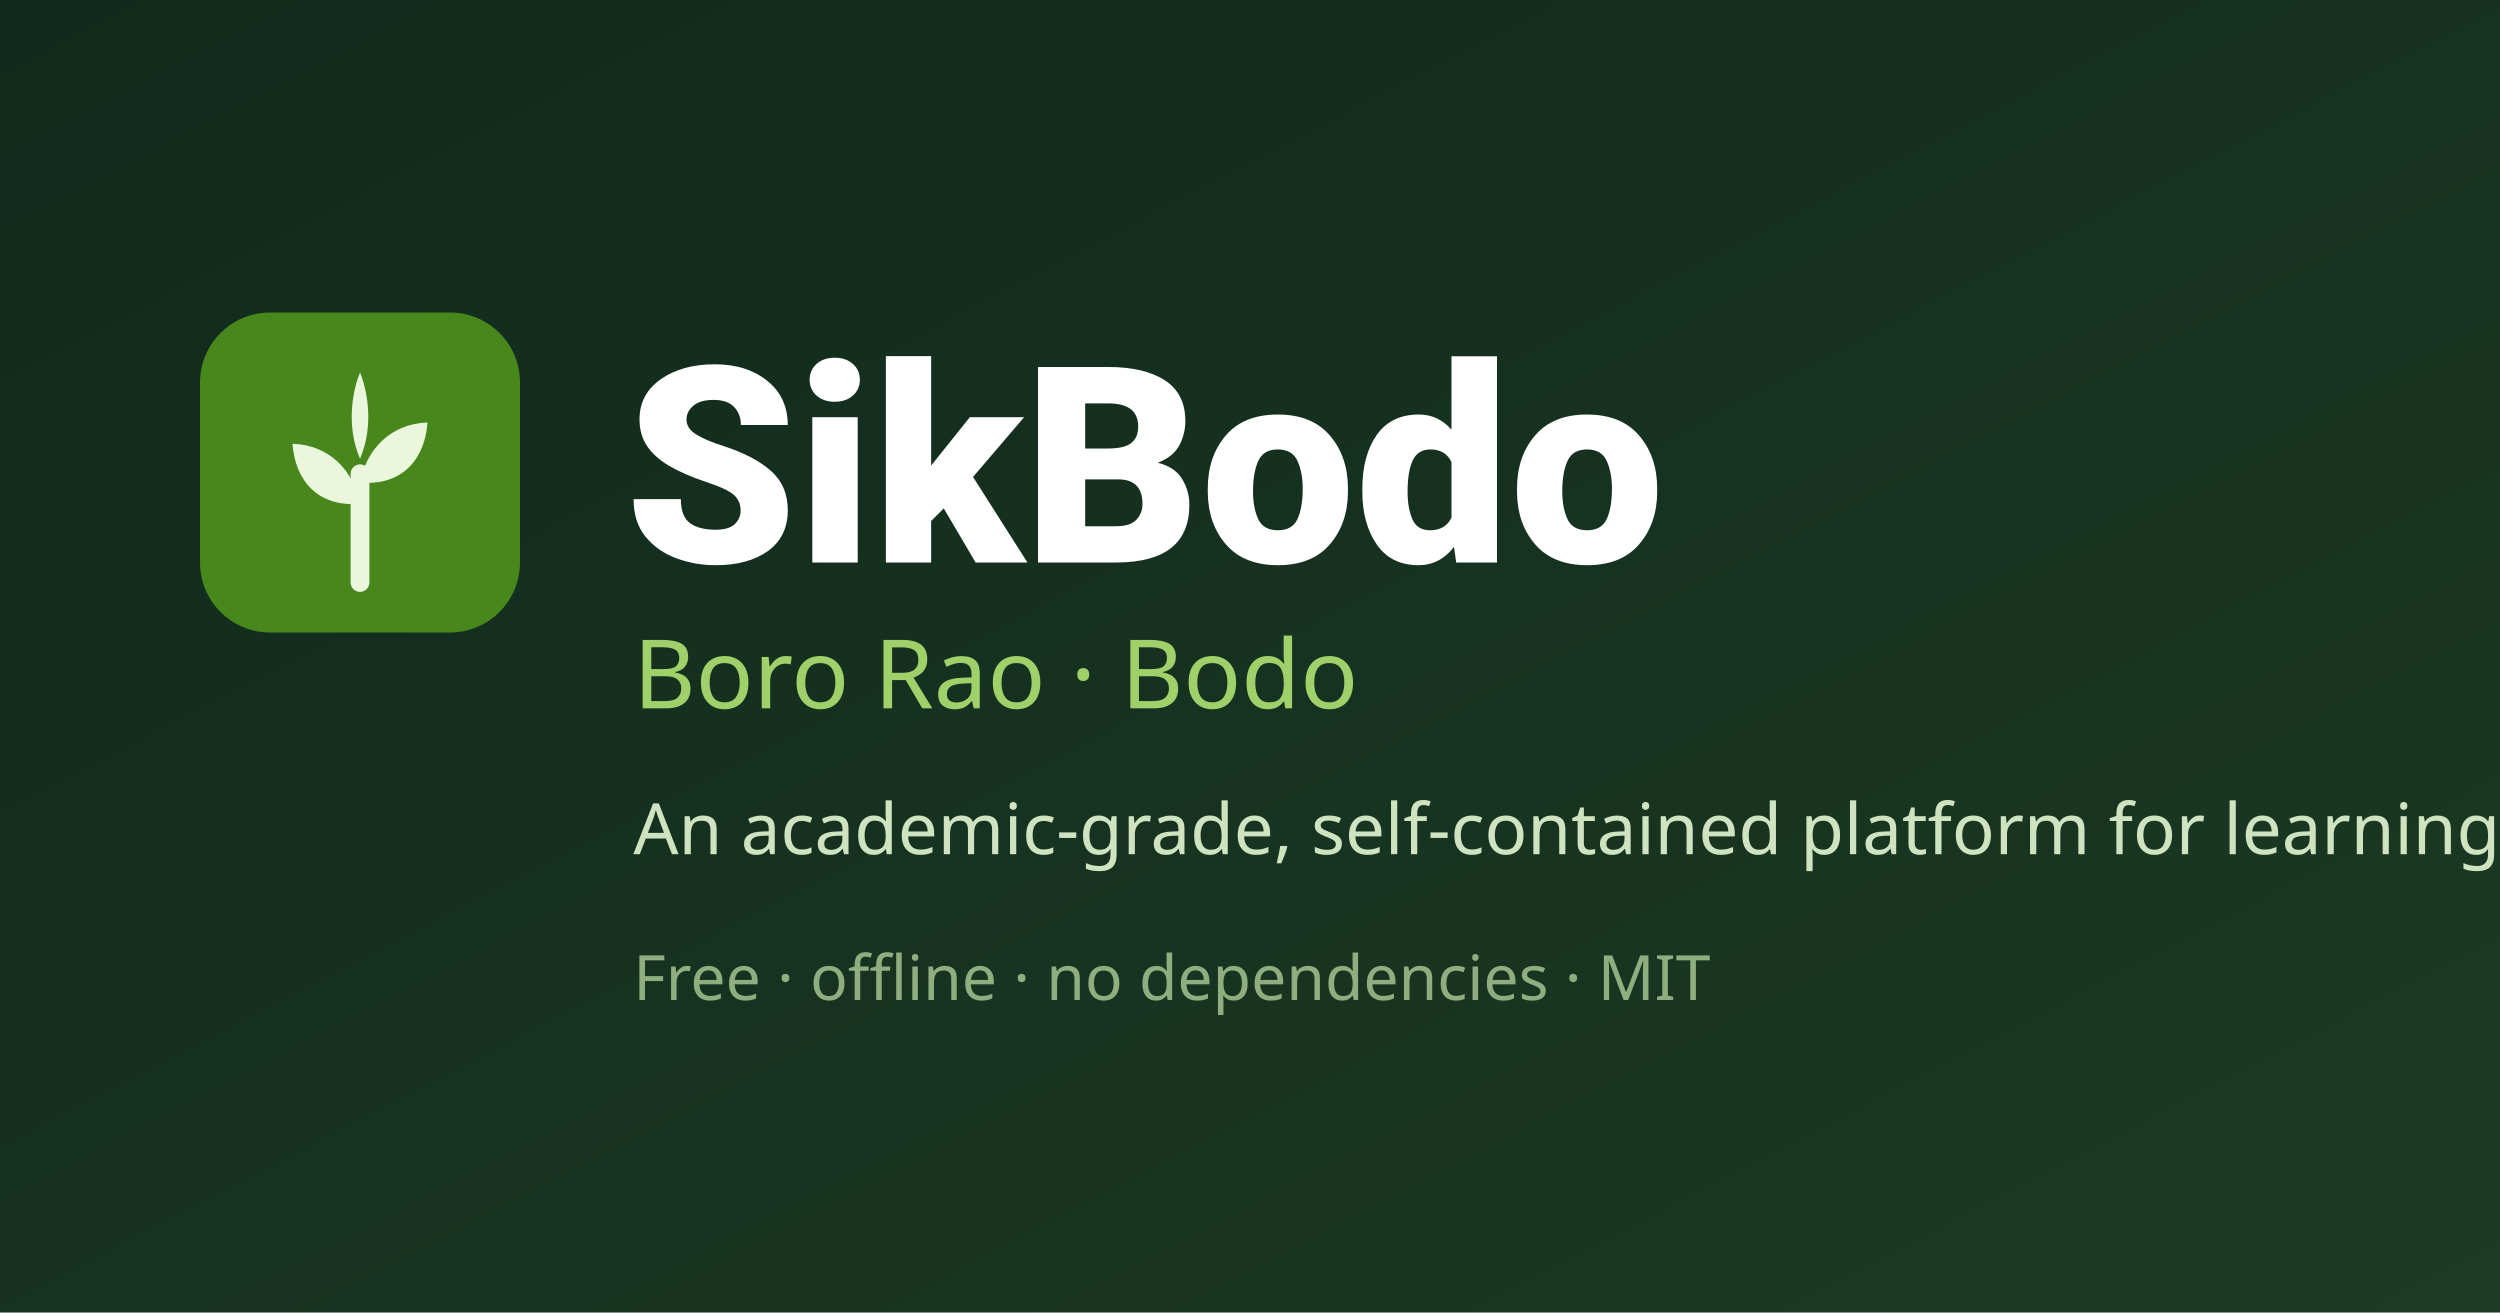
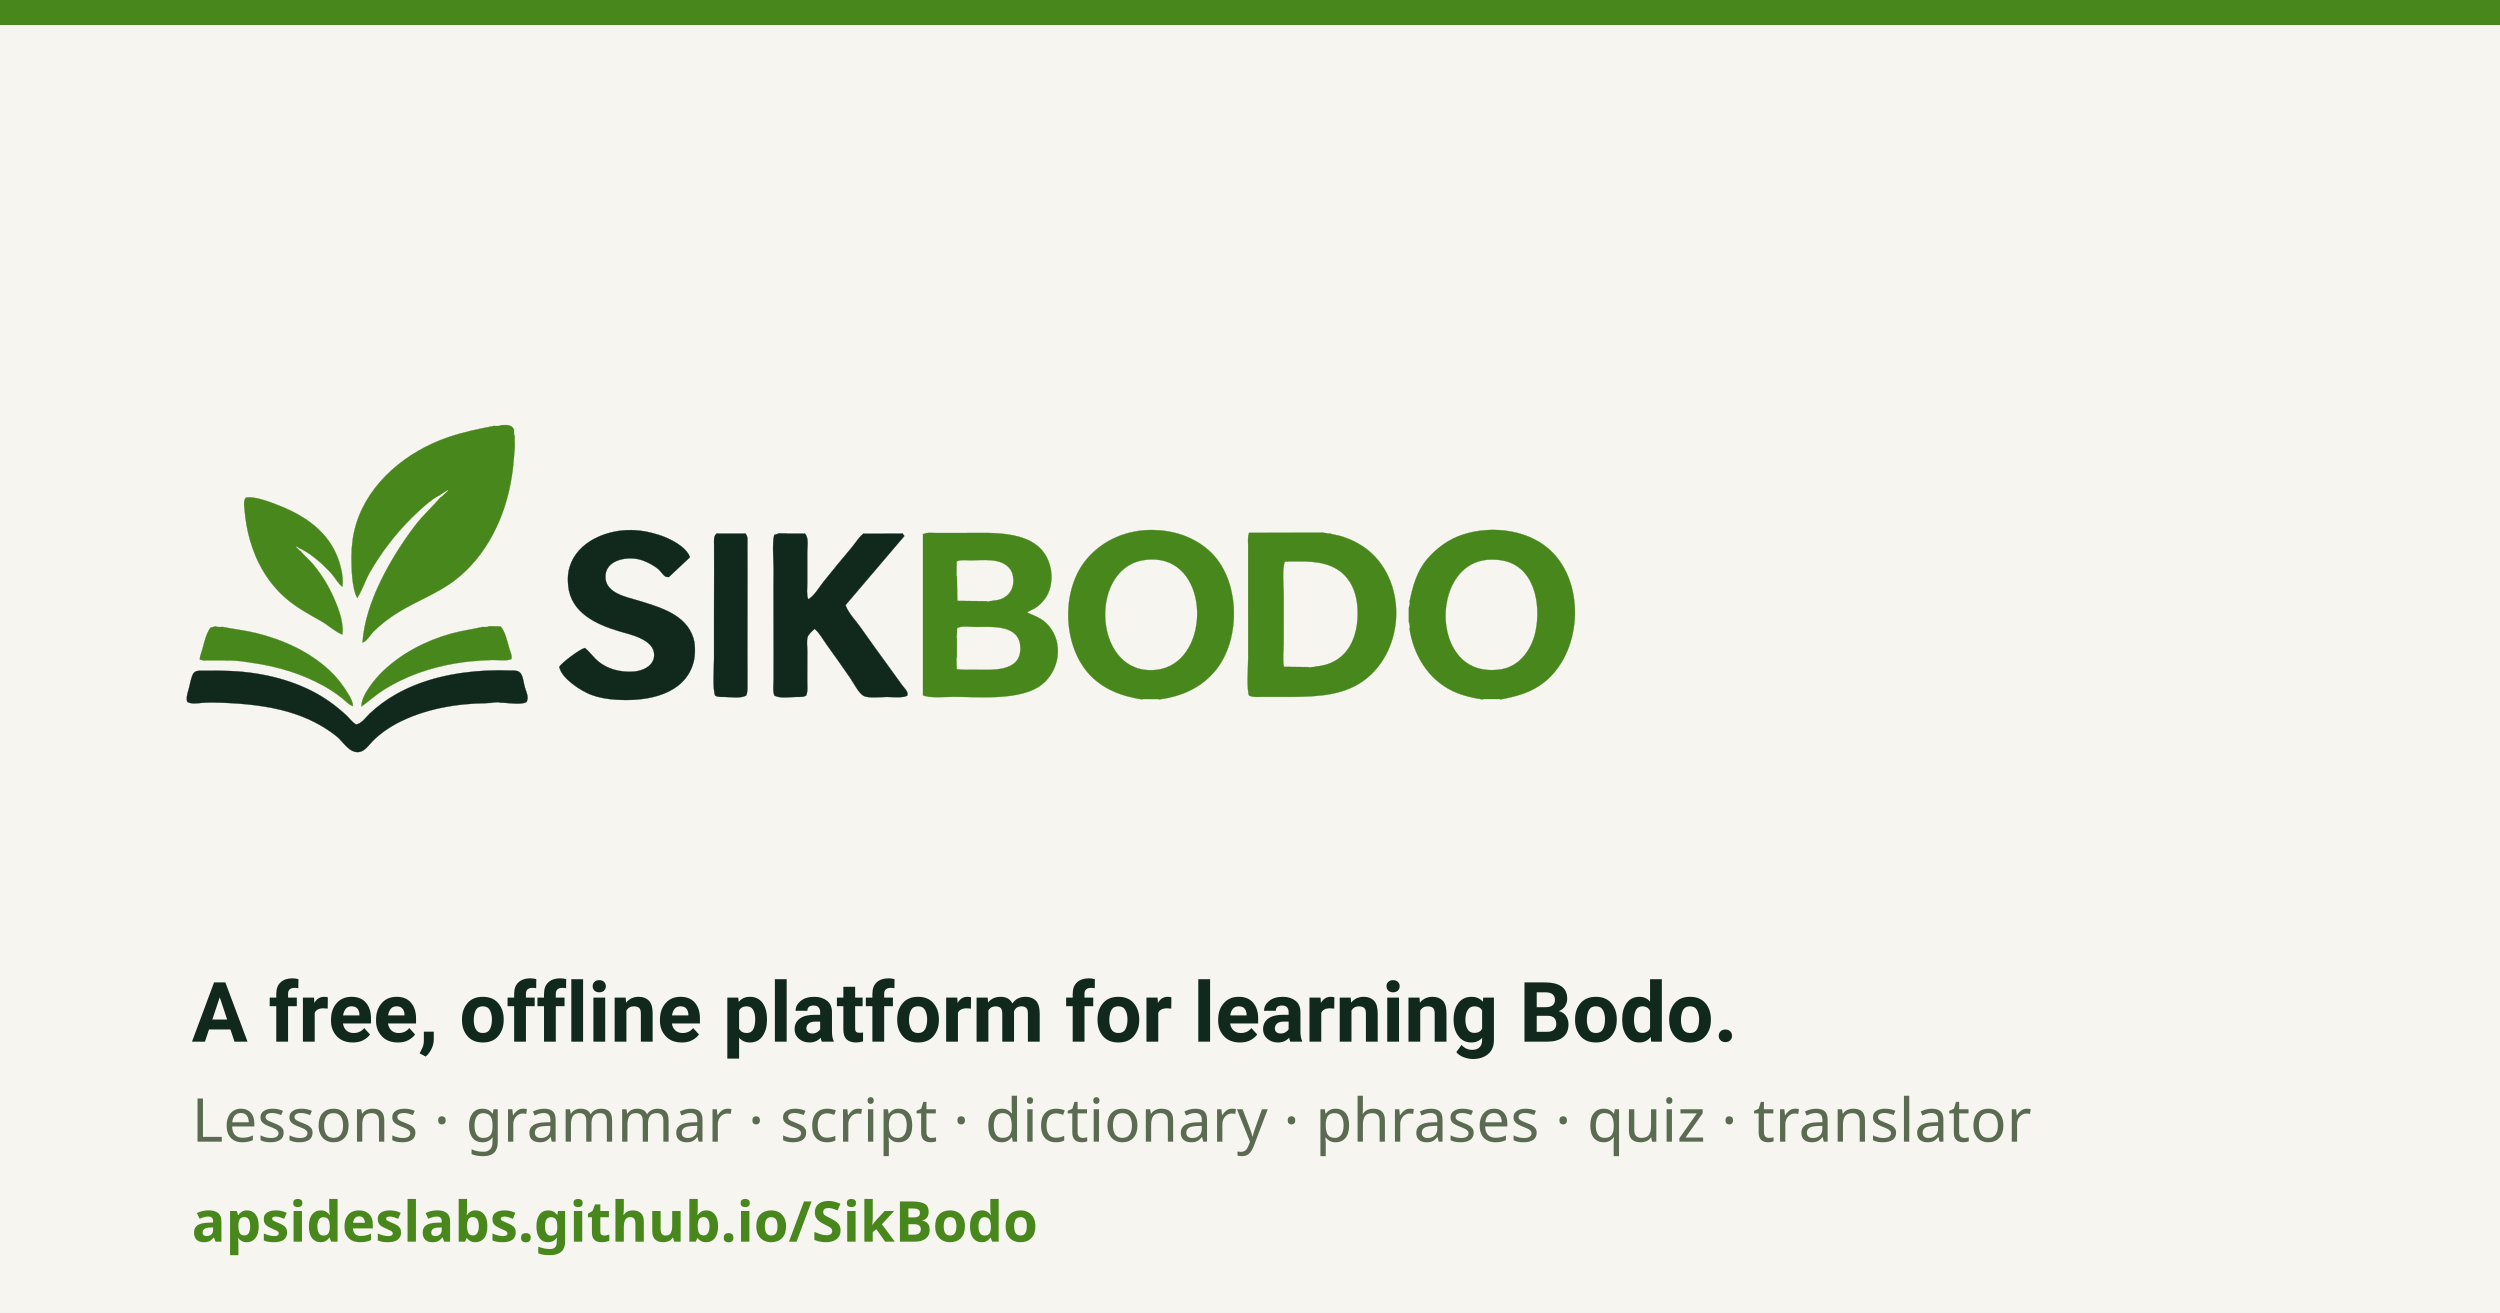
<svg xmlns="http://www.w3.org/2000/svg" viewBox="0 0 1200 630" width="1200" height="630">
-   <defs>
-     <linearGradient id="bg" x1="0" y1="0" x2="1" y2="1">
-       <stop offset="0" stop-color="#10291c" />
-       <stop offset="1" stop-color="#1c3a24" />
-     </linearGradient>
-   </defs>
-   <rect width="1200" height="630" fill="url(#bg)" />
-   <g transform="translate(96 150) scale(0.30)">
-     <rect width="512" height="512" rx="112" fill="#48871c" />
-     <g fill="none" stroke="#eaf7dc" stroke-width="30" stroke-linecap="round" stroke-linejoin="round">
-       <path d="M256 432 L256 258" />
-     </g>
-     <g fill="#eaf7dc">
-       <path d="M256 306 C188 312 152 268 148 210 C208 212 246 254 256 306 Z" />
-       <path d="M256 272 C324 278 360 234 364 176 C304 178 266 220 256 272 Z" />
-       <path d="M256 234 C232 178 246 120 256 96 C266 120 280 178 256 234 Z" />
-     </g>
-   </g>
-   <text x="300" y="270" font-family="system-ui, -apple-system, Segoe UI, Roboto, sans-serif" font-size="132" font-weight="800" fill="#ffffff">SikBodo</text>
-   <text x="304" y="340" font-family="system-ui, sans-serif" font-size="46" fill="#9fd06a">Boro Rao · Bodo</text>
-   <text x="304" y="410" font-family="system-ui, sans-serif" font-size="34" fill="#cfe3c0">An academic-grade, self-contained platform for learning Bodo.</text>
-   <text x="304" y="480" font-family="system-ui, sans-serif" font-size="30" fill="#8fae7f">Free · offline · no dependencies · MIT</text>
+   <rect width="1200" height="630" fill="#f6f5f0" />
+   <rect x="0" y="0" width="1200" height="12" fill="#48871c" />
+   <svg x="88" y="120" width="680" height="320" viewBox="118 208 1332 340" preserveAspectRatio="xMinYMid meet">
+     <path d="M416.14 229.33C421.55 229.16 426.77 228.17 429.1 234C429.29 235.71 429.48 237.41 429.67 239.12C429.21 242.85 429.86 246.66 429.6 250.42C428.94 259.74 428.14 269.13 426.69 278.37C420.95 314.85 403.68 351.56 374.07 374.55C357.52 387.4 337.59 394.43 319.9 405.39C311.58 410.55 303.81 416.46 296.85 423.36C293.63 426.55 290.62 432.45 286.5 433.7C288.75 396.17 313.32 353.52 335.57 324.08C342.98 314.28 352.08 306.17 360.06 296.91C362.34 294.77 364.61 292.64 366.89 290.5C364.52 291.98 362.15 293.45 359.79 294.93C352.58 297.34 338.57 310.62 332.82 316.32C317.34 331.68 304.2 348.88 293.3 367.77C288.95 375.31 286.26 384.7 281.5 391.74C276.48 382.76 276.07 363.69 276.07 353.5C276.08 343.12 277.35 332.66 280.34 322.71C292.31 282.79 328.57 253.71 367.1 240.57C381.54 235.65 396.05 232.68 411 229.84C412.71 229.67 414.43 229.5 416.14 229.33ZM229.13 346.04C228.59 345.89 228.04 345.74 227.5 345.6C226.38 344.9 225.25 344.2 224.13 343.5C225.4 344.75 226.68 345.99 227.95 347.24C231.45 351.93 236.44 355.7 240.2 360.27C250.52 372.84 257.8 386 263.41 401.26C266.21 408.89 268.6 417.98 267.5 426.12C260.28 423.31 254.05 417.17 247.23 413.33C236.27 407.18 225.2 401.13 215.5 393.01C198.16 378.5 186.56 358.46 180.53 336.92C178.01 327.9 176.46 318.87 175.63 309.55C175.25 305.36 174.34 301.31 176.5 297.59C184 295.35 200.28 301.82 207.7 304.73C235.67 315.67 258.87 332.85 266.14 363.46C267.54 369.34 268.41 375.28 267.5 381.28C263.4 378.01 260.9 373.06 257.43 369.09C250.64 361.32 238.5 350.26 229.13 346.04ZM1035 487.25C1030 487.23 1025 487.22 1020 487.21C1000.41 484.31 981.78 477.47 968.47 462.01C944.48 434.16 943.55 383.22 967.52 355.03C983.01 336.81 1005.73 327.55 1029.5 327.85C1048.95 328.1 1067.73 334.14 1082.34 347.13C1111.52 373.09 1112.96 428.89 1089.36 458.84C1075.58 476.33 1056.49 484.41 1035 487.25ZM1356 487.18C1350.67 487.19 1345.33 487.2 1340 487.21C1330.18 485.74 1321.07 483.69 1312 479.49C1288.37 468.53 1274.45 445.13 1270.82 420C1270.64 418.05 1270.47 416.11 1270.29 414.16C1270.29 409.72 1270.28 405.29 1270.28 400.85C1270.44 399.24 1270.61 397.62 1270.77 396C1273.98 380.81 1277.55 366.62 1288.04 354.56C1296.71 344.59 1308.07 336.39 1320.71 332.25C1348.68 323.08 1384.94 327.46 1405.97 349.55C1436.47 381.59 1432.29 443.45 1397.52 471.05C1385.26 480.77 1371.1 484.53 1356 487.18ZM1190.13 330.32C1191.75 330.5 1193.38 330.69 1195 330.88C1199.1 332.2 1203.39 332.66 1207.5 333.95C1218.1 337.25 1228.64 343.08 1236.57 350.93C1267.89 381.94 1264.96 438.69 1231.29 466.82C1211.35 483.47 1185.24 484.54 1160.5 484.75C1151.5 484.82 1142.5 484.78 1133.5 484.72C1129.08 484.69 1124.03 485.39 1120.01 483.5C1117.57 476.77 1119.2 456.74 1119.18 448.5C1119.12 422.5 1119.18 396.5 1119.16 370.5C1119.16 361.5 1119.13 352.5 1119.17 343.5C1119.19 339.23 1118.5 334.44 1120.1 330.5C1143.44 330.44 1166.78 330.38 1190.13 330.32ZM813 482.9C813.01 432.64 813.01 382.39 813.02 332.13C816.64 329.91 821.36 330.67 825.5 330.67C834.5 330.68 843.5 330.64 852.5 330.66C879.02 330.74 921.78 326.94 932.24 359.32C933.73 363.96 934.45 368.6 934.23 373.5C933.95 379.87 932.46 386.03 928.91 391.37C926.25 395.38 922.43 399.32 918.2 401.7C915.86 403.02 913.34 403.76 911.31 405.5C919.01 408.7 926.03 411.22 931.66 417.82C945.67 434.25 941.91 459.7 925.47 472.99C906.08 488.66 866.11 484.74 842.5 484.67C835.85 484.65 817.8 486.3 813 482.9ZM845.89 357.09C845.72 357.23 845.55 357.36 845.39 357.5C845.37 362 845.35 366.5 845.33 371C845.47 378.83 845.61 386.67 845.75 394.5C855.16 394.6 864.58 394.7 874 394.81C875.63 394.63 877.26 394.46 878.89 394.28C890.53 393.98 898.93 386.48 898.45 374.5C898.28 370.26 897.12 366.44 894.24 363.24C885.87 353.98 869.64 356.33 858.5 356.4C854.52 356.43 849.39 355.55 845.89 357.09ZM1019.74 356.38C968.17 365.8 974.21 466.72 1033.5 459.27C1082.2 453.15 1084.48 364.23 1036.47 356.13C1030.99 355.21 1025.2 355.38 1019.74 356.38ZM1340.61 356.28C1295.45 364.1 1292.46 444.56 1334.76 457.67C1342.08 459.94 1350.76 460.06 1358.26 458.61C1375.13 455.35 1385.92 439.44 1389.31 423.68C1395.04 396.98 1388.17 359.89 1355.5 356.08C1350.59 355.51 1345.49 355.43 1340.61 356.28ZM1177 456.79C1178.64 456.61 1180.28 456.44 1181.93 456.26C1209.61 454.41 1221.76 433.13 1222.16 407.5C1222.35 395.41 1220.05 382.91 1212.28 373.19C1200.96 359.04 1183.44 357.22 1166.5 357.41C1162.24 357.46 1157.7 357.12 1153.5 357.7C1150.95 365.68 1152.61 380.61 1152.62 389.5C1152.63 404.5 1152.6 419.5 1152.6 434.5C1152.6 441.47 1151.33 449.72 1152.83 456.5C1160.88 456.6 1168.94 456.69 1177 456.79ZM148.84 418.33C150.56 418.49 152.28 418.64 154 418.8C164.79 421.06 175.79 422.12 186.54 424.78C211.91 431.03 236.94 442.35 256.05 460.45C263 467.04 268.76 474.65 273.58 482.92C275.37 486.01 277.61 489.88 277.35 493.5C273.49 492.02 270.15 488.26 266.83 485.65C261.63 481.54 255.86 477.67 250.06 474.47C229.23 462.93 206.99 456.3 183.51 452.87C175.26 451.66 166.4 450.04 158.04 450.68C151.37 450.69 144.71 450.7 138.04 450.71C136.53 450.34 135.01 449.97 133.5 449.6C133.48 446.68 134.76 444.01 135.55 441.22C137.47 434.45 139.32 425.39 143.5 419.71C145.28 419.25 147.06 418.79 148.84 418.33ZM404.96 418.3C408.67 418.37 412.38 418.43 416.09 418.5C420.6 422.44 422.79 433.95 424.67 439.77C425.78 443.2 427.13 445.68 426.5 449.23C421.42 451.29 414.06 449.9 408.5 450.08C396.75 450.46 385.2 451.33 373.62 453.3C350.2 457.29 327.36 465.06 307.16 477.67C299.48 482.46 292.79 488.51 285.5 493.82C284.97 483.69 297.81 468.27 304.87 461.37C322.66 444 345.86 431.93 369.71 425.3C379.71 422.52 389.93 421.2 400 418.86C401.65 418.67 403.31 418.49 404.96 418.3ZM845.7 420.01C845.58 423.01 845.45 426 845.33 429C845.33 435.33 845.32 441.67 845.32 448C845.35 451.5 845.38 455 845.41 458.5C845.61 458.59 845.8 458.69 846 458.78C851.04 459.57 856.37 459.2 861.5 459.22C877.46 459.27 905.72 462.1 905.01 438.5C904.35 416.53 879.02 419.01 863.5 419C858.25 418.99 850.13 417.59 845.7 420.01Z" fill="#48871c" fill-rule="evenodd" stroke="#48871c" stroke-width="0.25" stroke-linejoin="round" />
+     <path d="M594.29 353.5C587.69 359.7 581.1 365.9 574.5 372.09C573.53 371.98 572.67 372.14 571.72 371.76C569.31 370.8 567.21 366.99 565.26 365.25C563.35 363.55 561.06 361.97 558.85 360.69C555.19 358.55 550.39 356.34 546.24 355.4C533.82 352.57 514.26 356.4 514.87 372.5C515.43 387.59 535 390.85 546.29 394.36C566.23 400.57 590.83 407.2 597.65 429.73C598.99 434.15 599.13 438.89 598.98 443.5C598.81 448.48 597.63 453.64 595.64 458.22C583.95 485.1 548.91 489.24 523.5 487.29C516.05 486.72 508.61 485.47 501.58 482.85C491.87 479.22 473.48 467.39 471.49 456.5C474.05 452.36 490.87 439.88 495.5 438.76C500.12 442.34 503.54 447.6 508.12 451.39C517.25 458.95 528.89 461.56 540.5 461.07C549.4 460.69 560.6 455.89 560.72 445.5C560.9 430.72 538.58 426.27 527.53 422.98C506.12 416.6 482.41 405.64 479.91 380.5C479.49 376.26 479.38 371.75 480.09 367.53C484.44 341.61 511.65 328.81 535.5 327.97C545.79 327.61 556.02 329.49 565.73 332.64C575.16 335.7 590.99 343.4 594.29 353.5ZM620 330.81C628.67 330.82 637.33 330.83 646 330.83C649.2 333.57 648.36 337.58 648.37 341.5C648.38 349.83 648.44 358.17 648.43 366.5C648.39 393.5 648.3 420.5 648.35 447.5C648.36 455.5 648.48 463.5 648.4 471.5C648.36 475.51 648.8 479.83 647.19 483.5C641.73 486.48 632.65 484.85 626.5 484.79C623.42 484.76 620.67 485.12 618.03 483.5C615.46 477.2 617.02 456.46 616.99 448.5C616.87 421.17 617.06 393.83 617.07 366.5C617.07 358.17 616.99 349.83 617.03 341.5C617.05 337.33 616.24 333.35 620 330.81ZM679 330.74C686.67 330.77 694.33 330.81 702 330.84C706.38 334.55 704.64 343.23 704.64 348.5C704.63 358.17 704.69 367.83 704.66 377.5C704.65 382.58 703.77 388.36 705.5 393C710.79 390.4 716.13 381.32 719.97 376.47C728.65 365.52 737.66 354.82 746.58 344.1C750.23 339.7 753.33 334.29 758 330.88C770 330.85 782 330.82 794 330.79C794.65 331.69 795.29 332.6 795.94 333.5C777.49 355.17 759.03 376.83 740.58 398.5C743.21 405.86 749.93 412.67 754.47 419.06C764.17 432.67 773.81 446.31 783.72 459.76C787.13 464.39 790.4 469.11 793.8 473.73C795.24 475.68 798.08 478.41 798.72 480.77C799.02 481.87 798.74 482.42 798.75 483.5C794.82 486.04 784.43 484.81 779.5 484.82C774.2 484.82 762.09 486.19 757.67 483.86C753.05 481.43 747.89 471.17 744.82 466.69C737.65 456.25 730.27 445.93 722.89 435.64C719.33 430.68 716.18 424.64 711.5 420.76C709.51 422.73 705.74 425.81 704.95 428.55C703.85 432.35 704.7 437.56 704.7 441.5C704.72 450.83 704.69 460.17 704.61 469.5C704.57 474.07 705.44 479.47 703.5 483.65C700.56 485.05 697.77 484.8 694.5 484.8C688.25 484.8 679.29 486.53 673.73 483.5C672.03 478.97 672.98 473.33 673.01 468.5C673.06 458.83 672.99 449.17 673.02 439.5C673.1 414.83 672.77 390.17 673.02 365.5C673.11 356.3 671.46 340.86 673.57 332.5C675.38 331.91 677.19 331.33 679 330.74ZM415 490.23C410.99 490.38 406.98 490.53 402.97 490.68C374.35 490.95 344.62 496.19 319.02 509.54C310.88 513.79 302.94 519.45 296.42 525.93C292.76 529.58 288.76 535.88 283.3 536.6C273.9 537.83 268.34 526.76 261.85 521.63C248.56 511.12 233.69 503.91 217.45 499.11C196.55 492.93 175.19 491.05 153.5 490.21C147.6 489.98 141.47 489.92 135.58 490.38C130.99 490.74 125.88 491.73 121.72 489.5C120.45 485.62 121.97 481.41 123.05 477.52C124.03 474.01 125.66 463.96 128.23 461.76C130.8 459.57 135.39 460.28 138.5 460.2C146.77 459.98 154.98 460.1 163.25 460.48C192.85 461.83 224.02 469.33 249.35 485.15C257.15 490.02 264.03 495.49 270.83 501.65C274.08 504.59 276.63 508.66 280.5 510.71C285.59 510 289.45 504.08 293.11 500.61C300.41 493.66 308.49 487.73 317.24 482.7C343.19 467.76 373.87 461.43 403.5 460.06C410.84 459.72 418.16 459.73 425.5 459.98C428.39 460.07 432.35 459.69 434.57 461.95C437.61 465.04 437.93 472.26 439.26 476.29C440.73 480.77 442.89 484.97 440.81 489.5C435.62 492.85 421.62 489.86 415 490.23Z" fill="#10291c" fill-rule="evenodd" stroke="#10291c" stroke-width="0.25" stroke-linejoin="round" />
+     <path d="M416.14 229.33C414.43 229.5 412.71 229.67 411 229.84C411.17 229.56 411.33 229.28 411.5 229C413.05 229.11 414.59 229.22 416.14 229.33ZM429.1 234C429.4 234.17 429.7 234.33 430 234.5C429.89 236.04 429.78 237.58 429.67 239.12C429.48 237.41 429.29 235.71 429.1 234ZM360.06 296.91C359.97 296.25 359.88 295.59 359.79 294.93C362.15 293.45 364.52 291.98 366.89 290.5C364.61 292.64 362.34 294.77 360.06 296.91ZM646 330.83C637.33 330.83 628.67 330.82 620 330.81C623.94 328.8 633.65 330 638.5 330C641.14 330 643.78 329.67 646 330.83ZM702 330.84C694.33 330.81 686.67 330.77 679 330.74C682.23 329.25 698.95 329.23 702 330.84ZM794 330.79C782 330.82 770 330.85 758 330.88C760.62 329.43 764.35 330 767.5 330C773.27 330 789.74 328.68 794 330.79ZM1190.13 330.32C1191.59 330.21 1193.04 330.11 1194.5 330C1194.67 330.29 1194.83 330.59 1195 330.88C1193.38 330.69 1191.75 330.5 1190.13 330.32ZM813.02 332.13C813.01 382.39 813.01 432.64 813 482.9C811.37 480.5 812 476.63 812 473.5C812 466.17 812 458.83 812 451.5C812 423.17 812 394.83 812 366.5C812 358.5 812 350.5 812 342.5C812 339.17 811.24 334.65 813.02 332.13ZM229.13 346.04C228.74 346.44 228.34 346.84 227.95 347.24C226.68 345.99 225.4 344.75 224.13 343.5C225.25 344.2 226.38 344.9 227.5 345.6C228.04 345.74 228.59 345.89 229.13 346.04ZM845.89 357.09C845.92 361.56 845.96 366.03 846 370.5C845.78 370.67 845.55 370.83 845.33 371C845.35 366.5 845.37 362 845.39 357.5C845.55 357.36 845.72 357.23 845.89 357.09ZM878.89 394.28C877.26 394.46 875.63 394.63 874 394.81C874.17 394.54 874.33 394.27 874.5 394C875.96 394.09 877.43 394.19 878.89 394.28ZM1270.77 396C1270.61 397.62 1270.44 399.24 1270.28 400.85C1270.19 399.4 1270.09 397.95 1270 396.5C1270.26 396.33 1270.51 396.17 1270.77 396ZM1270.29 414.16C1270.47 416.11 1270.64 418.05 1270.82 420C1270.55 419.83 1270.27 419.67 1270 419.5C1270.1 417.72 1270.19 415.94 1270.29 414.16ZM148.84 418.33C150.39 418.22 151.95 418.11 153.5 418C153.67 418.27 153.83 418.53 154 418.8C152.28 418.64 150.56 418.49 148.84 418.33ZM404.96 418.3C403.31 418.49 401.65 418.67 400 418.86C400.17 418.57 400.33 418.29 400.5 418C401.99 418.1 403.47 418.2 404.96 418.3ZM845.7 420.01C845.8 422.84 845.9 425.67 846 428.5C845.78 428.67 845.55 428.83 845.33 429C845.45 426 845.58 423.01 845.7 420.01ZM845.32 448C845.54 448.17 845.77 448.33 846 448.5C846 451.93 846 455.35 846 458.78C845.8 458.69 845.61 458.59 845.41 458.5C845.38 455 845.35 451.5 845.32 448ZM158.04 450.68C151.37 450.69 144.71 450.7 138.04 450.71C144.71 450.7 151.37 450.69 158.04 450.68ZM1181.93 456.26C1180.28 456.44 1178.64 456.61 1177 456.79C1177.17 456.52 1177.33 456.26 1177.5 456C1178.98 456.09 1180.45 456.18 1181.93 456.26ZM1020 487.21C1025 487.22 1030 487.23 1035 487.25C1034.83 487.5 1034.67 487.75 1034.5 488C1029.83 488 1025.17 488 1020.5 488C1020.33 487.74 1020.17 487.47 1020 487.21ZM1340 487.21C1345.33 487.2 1350.67 487.19 1356 487.18C1355.83 487.45 1355.67 487.73 1355.5 488C1350.5 488 1345.5 488 1340.5 488C1340.33 487.74 1340.17 487.47 1340 487.21ZM415 490.23C414.83 490.49 414.67 490.74 414.5 491C410.66 490.89 406.82 490.79 402.97 490.68C406.98 490.53 410.99 490.38 415 490.23Z" fill="#ffffff" fill-rule="evenodd" stroke="#ffffff" stroke-width="0.25" stroke-linejoin="round" />
+   </svg>
+   <text x="92" y="500" font-family="system-ui, -apple-system, Segoe UI, Roboto, sans-serif" font-size="40" font-weight="600" fill="#10291c">A free, offline platform for learning Bodo.</text>
+   <text x="92" y="548" font-family="system-ui, sans-serif" font-size="29" fill="#5b6b52">Lessons · grammar · script · dictionary · phrases · quiz · translator</text>
+   <text x="92" y="596" font-family="system-ui, sans-serif" font-size="27" font-weight="700" fill="#48871c">apsideslabs.github.io/SikBodo</text>
</svg>
